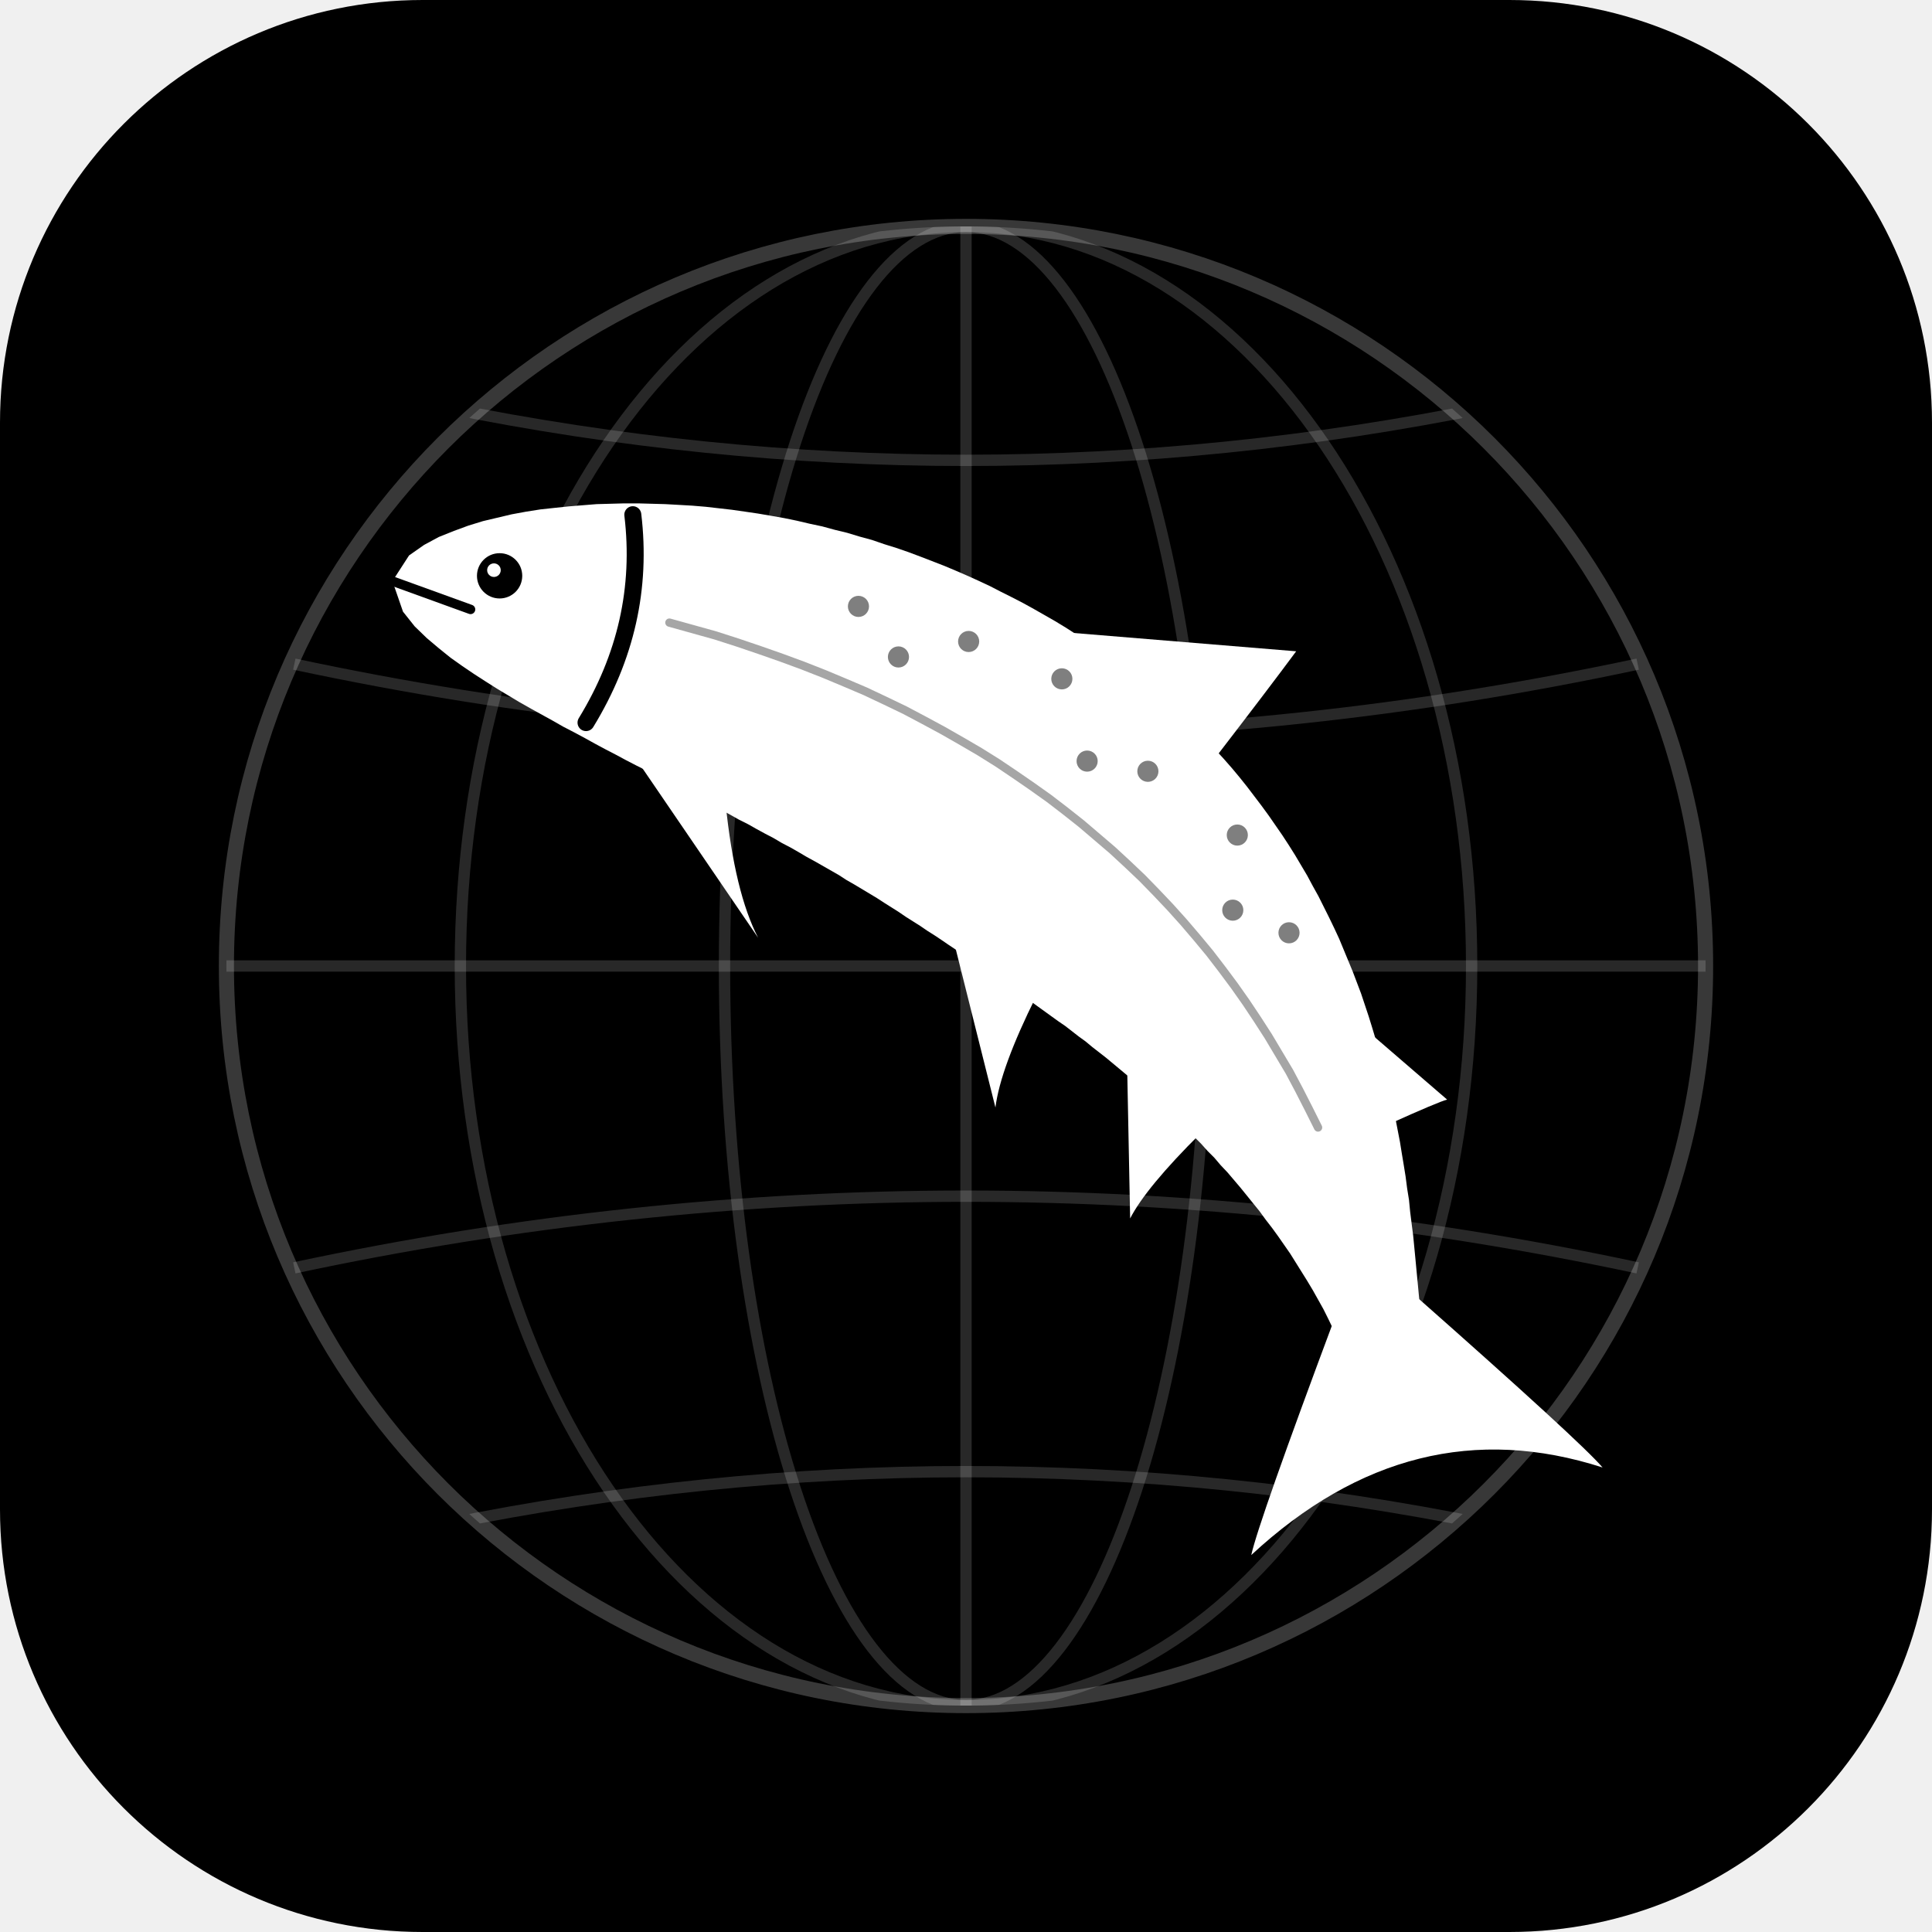
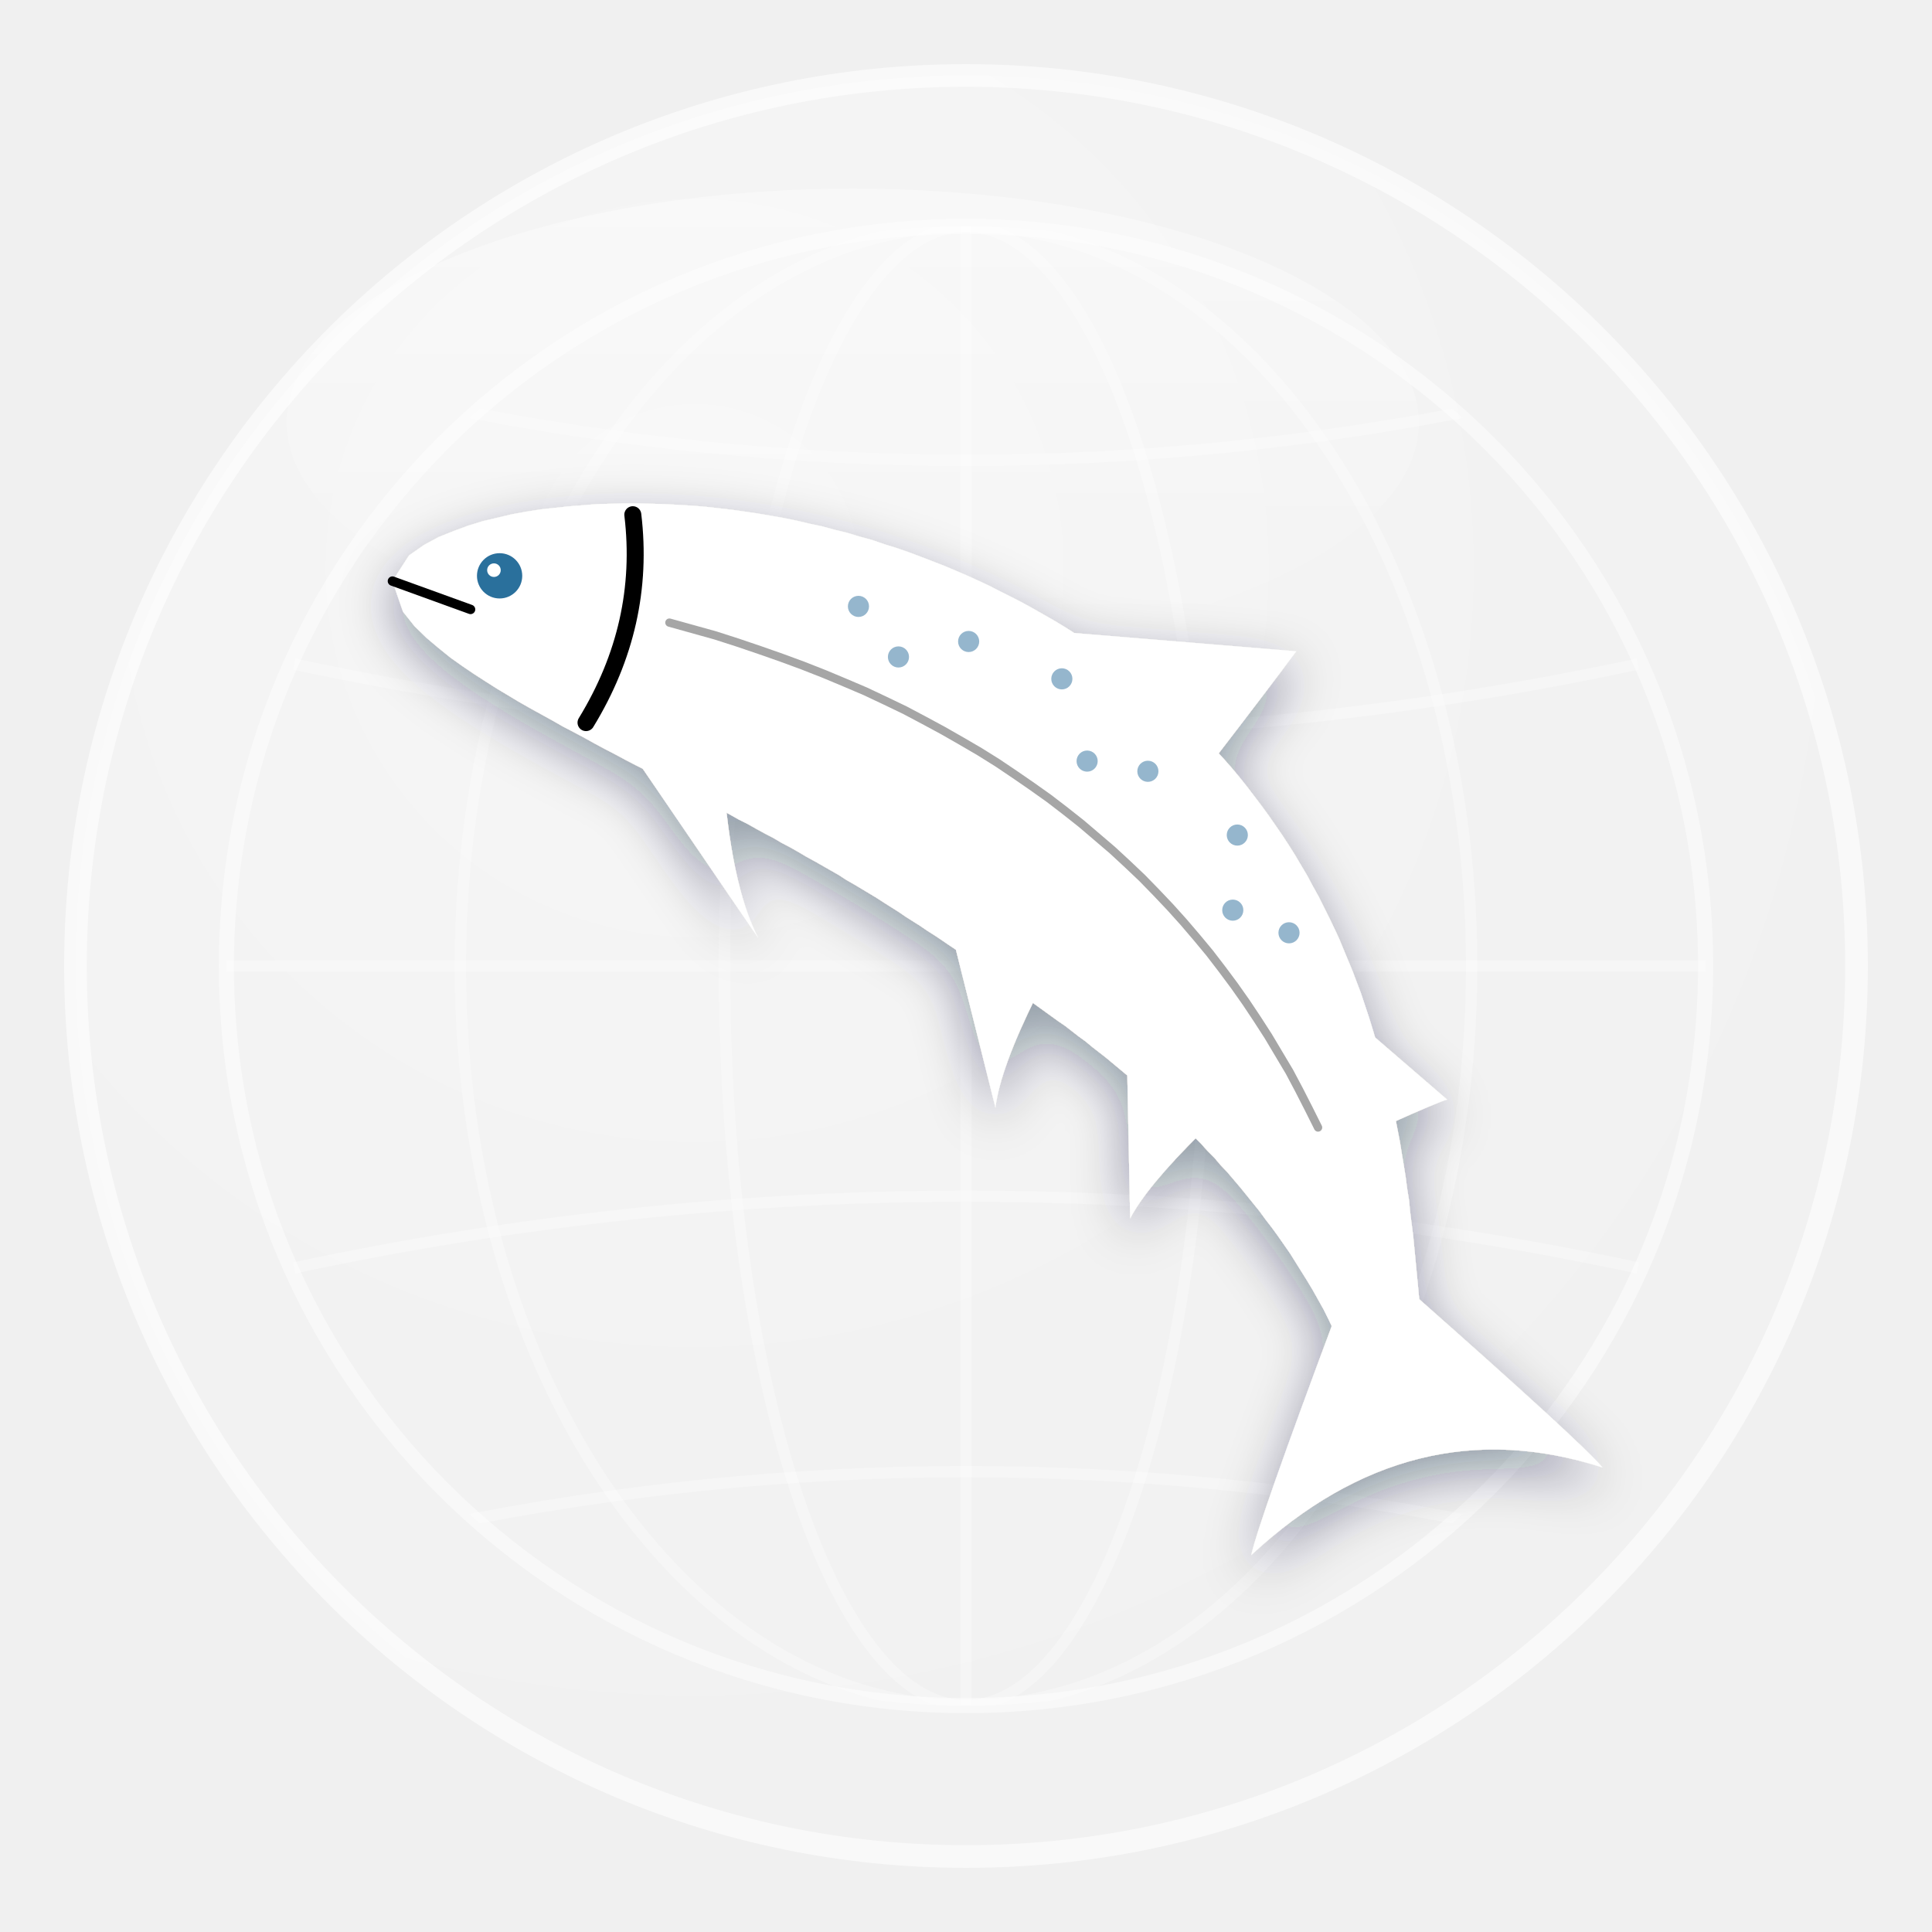
<svg xmlns="http://www.w3.org/2000/svg" viewBox="0 0 512 512" width="512" height="512">
  <defs>
    <clipPath id="g">
      <circle cx="256" cy="256" r="196" />
    </clipPath>
+     <radialGradient id="o" cx=".35" cy=".28" r=".85">
+       <stop offset="0" stop-color="#fff" stop-opacity=".42" />
+       <stop offset=".6" stop-color="#fff" stop-opacity=".12" />
+       <stop offset="1" stop-color="#fff" stop-opacity=".06" />
+     </radialGradient>
+     <linearGradient id="hl" x1="0" y1="0" x2="0" y2="1">
+       <stop offset="0" stop-color="#fff" stop-opacity=".7" />
+       <stop offset="1" stop-color="#fff" stop-opacity="0" />
+     </linearGradient>
+     <filter id="s" x="-20%" y="-20%" width="140%" height="140%">
+       <feDropShadow dx="0" dy="5" stdDeviation="7" flood-color="#06203a" flood-opacity=".4" />
+     </filter>
  </defs>
-   <rect width="512" height="512" rx="112" fill="#000000" />
-   <g fill="none" stroke="#FFF" stroke-opacity="0.16" stroke-width="3">
-     <circle cx="256" cy="256" r="196" stroke-opacity="0.22" stroke-width="4" />
+   <circle cx="256" cy="256" r="236" fill="url(#o)" stroke="#fff" stroke-opacity=".6" stroke-width="6" />
+   <ellipse cx="226" cy="112" rx="150" ry="62" fill="url(#hl)" opacity=".55" />
+   <g fill="none" stroke="#FFF" stroke-opacity="0.3" stroke-width="3">
+     <circle cx="256" cy="256" r="196" stroke-opacity="0.48" stroke-width="4" />
    <g clip-path="url(#g)">
      <ellipse cx="256" cy="256" rx="64" ry="196" />
      <ellipse cx="256" cy="256" rx="134" ry="196" />
      <line x1="256" y1="60" x2="256" y2="452" />
      <line x1="60" y1="256" x2="452" y2="256" />
      <path d="M78 176 Q256 214 434 176" />
      <path d="M78 336 Q256 298 434 336" />
      <path d="M118 108 Q256 136 394 108" />
      <path d="M118 404 Q256 376 394 404" />
    </g>
  </g>
-   <g transform="translate(512,0) scale(-1,1)">
-     <g fill="#FFF">
-       <path d="M190.3,201.3 Q175.6,182.2 168.5,172.6 L231.7,167.4 Z" />
-       <path d="M143.9,297.9 Q130.8,292.0 128.5,291.4 L150.3,272.6 Z" />
-       <path d="M237.4,264.0 Q246.9,283.1 248.2,293.5 L259.4,248.8 Z" />
-       <path d="M193.8,300.3 Q208.3,314.7 212.5,322.9 L213.3,282.4 Z" />
-       <path d="M319.7,213.0 Q317.3,236.5 311.1,248.5 L344.0,200.3 Z" />
-       <path d="M136.8,343.5 Q93.1,382.1 87.3,388.9 Q137.8,372.6 180.4,412.1 Q178.5,403.4 158.1,348.8 Z" />
-       <path d="M135.3,349.3 L135.7,346.2 L136.0,343.1 L136.3,339.9 L136.6,336.8 L136.9,333.6 L137.2,330.5 L137.5,327.4 L137.9,324.3 L138.3,321.1 L138.6,318.0 L139.1,314.9 L139.5,311.8 L140.0,308.7 L140.5,305.7 L141.0,302.6 L141.6,299.5 L142.2,296.4 L142.9,293.4 L143.5,290.3 L144.2,287.3 L145.0,284.3 L145.8,281.2 L146.6,278.2 L147.5,275.2 L148.4,272.2 L149.3,269.3 L150.3,266.3 L151.3,263.3 L152.4,260.4 L153.5,257.5 L154.7,254.6 L155.9,251.7 L157.1,248.8 L158.4,246.0 L159.8,243.1 L161.2,240.3 L162.6,237.5 L164.1,234.8 L165.6,232.0 L167.2,229.3 L168.8,226.6 L170.5,223.9 L172.2,221.3 L174.0,218.7 L175.8,216.1 L177.7,213.5 L179.6,211.0 L181.5,208.5 L183.5,206.0 L185.5,203.6 L187.6,201.2 L189.8,198.8 L191.9,196.5 L194.2,194.2 L196.4,192.0 L198.7,189.8 L201.1,187.6 L203.5,185.4 L205.9,183.3 L208.4,181.3 L210.9,179.3 L213.5,177.3 L216.1,175.4 L218.7,173.5 L221.4,171.6 L224.1,169.8 L226.8,168.1 L229.6,166.3 L232.4,164.6 L235.2,163.0 L238.0,161.4 L240.9,159.8 L243.8,158.3 L246.8,156.8 L249.7,155.3 L252.7,153.9 L255.8,152.5 L258.8,151.2 L261.9,149.9 L265.0,148.7 L268.1,147.5 L271.3,146.3 L274.5,145.2 L277.7,144.2 L280.9,143.1 L284.2,142.2 L287.5,141.2 L290.8,140.4 L294.1,139.5 L297.4,138.8 L300.8,138.0 L304.2,137.3 L307.6,136.7 L311.1,136.1 L314.5,135.6 L318.0,135.1 L321.5,134.7 L325.0,134.3 L328.6,134.0 L332.1,133.8 L335.7,133.6 L339.3,133.5 L342.9,133.4 L346.6,133.4 L350.2,133.5 L353.9,133.6 L357.6,133.9 L361.3,134.2 L365.1,134.6 L368.8,135.0 L372.6,135.6 L376.4,136.3 L380.2,137.2 L384.0,138.1 L387.9,139.3 L391.7,140.7 L395.7,142.3 L399.6,144.4 L403.6,147.2 L408.0,154.0 L408.0,154.0 L405.2,162.1 L402.1,166.0 L398.9,169.1 L395.7,171.8 L392.6,174.3 L389.5,176.5 L386.4,178.6 L383.3,180.6 L380.3,182.5 L377.3,184.3 L374.3,186.1 L371.3,187.8 L368.4,189.4 L365.5,191.0 L362.7,192.6 L359.8,194.1 L357.0,195.6 L354.3,197.1 L351.5,198.6 L348.8,200.0 L346.2,201.4 L343.5,202.8 L340.9,204.1 L338.3,205.5 L335.7,206.8 L333.2,208.2 L330.7,209.5 L328.2,210.8 L325.7,212.1 L323.3,213.4 L320.9,214.6 L318.5,215.9 L316.2,217.2 L313.8,218.4 L311.5,219.7 L309.3,220.9 L307.0,222.1 L304.8,223.4 L302.5,224.6 L300.4,225.8 L298.2,227.1 L296.0,228.3 L293.9,229.5 L291.8,230.7 L289.7,231.9 L287.7,233.2 L285.6,234.4 L283.6,235.6 L281.6,236.8 L279.6,238.0 L277.6,239.3 L275.7,240.5 L273.8,241.7 L271.9,243.0 L270.0,244.2 L268.1,245.4 L266.2,246.7 L264.3,247.9 L262.5,249.1 L260.6,250.4 L258.8,251.6 L256.9,252.8 L255.1,254.1 L253.3,255.3 L251.5,256.6 L249.6,257.8 L247.8,259.0 L246.0,260.3 L244.2,261.5 L242.4,262.8 L240.6,264.1 L238.8,265.4 L237.0,266.7 L235.2,268.0 L233.4,269.3 L231.6,270.6 L229.7,271.9 L227.9,273.3 L226.1,274.7 L224.3,276.0 L222.5,277.5 L220.7,278.9 L218.9,280.3 L217.1,281.8 L215.3,283.3 L213.5,284.8 L211.7,286.3 L209.9,287.9 L208.1,289.4 L206.3,291.0 L204.5,292.7 L202.7,294.3 L200.9,296.0 L199.1,297.8 L197.3,299.5 L195.5,301.3 L193.7,303.1 L192.0,305.0 L190.2,306.8 L188.5,308.8 L186.7,310.7 L185.0,312.7 L183.3,314.7 L181.6,316.8 L179.9,318.9 L178.2,321.0 L176.6,323.2 L174.9,325.4 L173.3,327.6 L171.7,329.9 L170.1,332.2 L168.6,334.6 L167.1,337.0 L165.6,339.4 L164.1,341.9 L162.7,344.4 L161.3,346.9 L160.0,349.5 L158.7,352.2 L157.5,354.9 Z" />
-     </g>
-     <g fill="none" stroke="#000000" stroke-linecap="round">
-       <path d="M344.3,136.4 Q340.8,165.5 356.7,191.5" stroke-width="4.5" />
-       <path d="M408.0,154.0 L387.3,161.5" stroke-width="2.5" />
-       <path d="M162.7,298.8 L165.2,293.8 L167.7,288.9 L170.3,284.0 L173.1,279.3 L175.9,274.6 L178.8,270.1 L181.8,265.6 L184.9,261.2 L188.1,256.9 L191.4,252.6 L194.8,248.5 L198.3,244.4 L201.9,240.4 L205.6,236.5 L209.3,232.7 L213.2,229.0 L217.2,225.3 L221.3,221.8 L225.4,218.3 L229.7,214.9 L234.0,211.6 L238.5,208.4 L243.0,205.3 L247.6,202.2 L252.4,199.2 L257.2,196.4 L262.1,193.6 L267.1,190.9 L272.2,188.2 L277.4,185.7 L282.7,183.2 L288.1,180.9 L293.6,178.6 L299.2,176.4 L304.9,174.3 L310.6,172.3 L316.5,170.3 L322.4,168.4 L328.5,166.7 L334.6,165.0" stroke-width="2.2" stroke-opacity="0.35" />
-     </g>
-     <circle cx="379.6" cy="152.6" r="6" fill="#000000" />
-     <circle cx="381.1" cy="151.1" r="1.8" fill="#FFF" />
-     <g fill="#000000" fill-opacity="0.5">
-       <circle cx="170.4" cy="247.2" r="2.8" />
-       <circle cx="184.1" cy="221.3" r="2.8" />
-       <circle cx="207.8" cy="204.4" r="2.8" />
-       <circle cx="230.6" cy="179.9" r="2.8" />
-       <circle cx="255.3" cy="170.0" r="2.8" />
-       <circle cx="284.5" cy="160.7" r="2.8" />
-       <circle cx="185.3" cy="241.2" r="2.8" />
-       <circle cx="223.9" cy="201.7" r="2.8" />
-       <circle cx="273.9" cy="174.1" r="2.8" />
+   <g filter="url(#s)">
+     <g transform="translate(512,0) scale(-1,1)">
+       <g fill="#FFF">
+         <path d="M190.3,201.3 Q175.6,182.2 168.5,172.6 L231.7,167.4 Z" />
+         <path d="M143.9,297.9 Q130.8,292.0 128.5,291.4 L150.3,272.6 Z" />
+         <path d="M237.4,264.0 Q246.9,283.1 248.2,293.5 L259.4,248.8 Z" />
+         <path d="M193.8,300.3 Q208.3,314.7 212.5,322.9 L213.3,282.4 Z" />
+         <path d="M319.7,213.0 Q317.3,236.5 311.1,248.5 L344.0,200.3 Z" />
+         <path d="M136.8,343.5 Q93.1,382.1 87.3,388.9 Q137.8,372.6 180.4,412.1 Q178.5,403.4 158.1,348.8 Z" />
+         <path d="M135.3,349.3 L135.7,346.2 L136.0,343.1 L136.3,339.9 L136.6,336.8 L136.9,333.6 L137.2,330.5 L137.5,327.4 L137.9,324.3 L138.3,321.1 L138.6,318.0 L139.1,314.9 L139.5,311.8 L140.0,308.7 L140.5,305.7 L141.0,302.6 L141.6,299.5 L142.2,296.4 L142.9,293.4 L143.5,290.3 L144.2,287.3 L145.0,284.3 L145.8,281.2 L146.6,278.2 L147.5,275.2 L148.4,272.2 L149.3,269.3 L150.3,266.3 L151.3,263.3 L152.4,260.4 L153.5,257.5 L154.7,254.6 L155.9,251.7 L157.1,248.8 L158.4,246.0 L159.8,243.1 L161.2,240.3 L162.6,237.5 L164.1,234.8 L165.6,232.0 L167.2,229.3 L168.8,226.6 L170.5,223.9 L172.2,221.3 L174.0,218.7 L175.8,216.1 L177.7,213.5 L179.6,211.0 L181.5,208.5 L183.5,206.0 L185.5,203.6 L187.6,201.2 L189.8,198.8 L191.9,196.5 L194.2,194.2 L196.4,192.0 L198.7,189.8 L201.1,187.6 L203.5,185.4 L205.9,183.3 L208.4,181.3 L210.9,179.3 L213.5,177.3 L216.1,175.4 L218.7,173.5 L221.4,171.6 L224.1,169.8 L226.8,168.1 L229.6,166.3 L232.4,164.6 L235.2,163.0 L238.0,161.4 L240.9,159.8 L243.8,158.3 L246.8,156.8 L249.7,155.3 L252.7,153.9 L255.8,152.5 L258.8,151.2 L261.9,149.9 L265.0,148.7 L268.1,147.5 L271.3,146.3 L274.5,145.2 L277.7,144.2 L280.9,143.1 L284.2,142.2 L287.5,141.2 L290.8,140.4 L294.1,139.5 L297.4,138.8 L300.8,138.0 L304.2,137.3 L307.6,136.7 L311.1,136.1 L314.5,135.6 L318.0,135.1 L321.5,134.7 L325.0,134.3 L328.6,134.0 L332.1,133.8 L335.7,133.6 L339.3,133.5 L342.9,133.4 L346.6,133.4 L350.2,133.5 L353.9,133.6 L357.6,133.9 L361.3,134.2 L365.1,134.6 L368.8,135.0 L372.6,135.6 L376.4,136.3 L380.2,137.2 L384.0,138.1 L387.9,139.3 L391.7,140.7 L395.7,142.3 L399.6,144.4 L403.6,147.2 L408.0,154.0 L408.0,154.0 L405.2,162.1 L402.1,166.0 L398.9,169.1 L395.7,171.8 L392.6,174.3 L389.5,176.5 L386.4,178.6 L383.3,180.6 L380.3,182.5 L377.3,184.3 L374.3,186.1 L371.3,187.8 L368.4,189.4 L365.5,191.0 L362.7,192.6 L359.8,194.1 L357.0,195.6 L354.3,197.1 L351.5,198.6 L348.8,200.0 L346.2,201.4 L343.5,202.8 L340.9,204.1 L338.3,205.5 L335.7,206.8 L333.2,208.2 L330.7,209.5 L328.2,210.8 L325.7,212.1 L323.3,213.4 L320.9,214.6 L318.5,215.9 L316.2,217.2 L313.8,218.4 L311.5,219.7 L309.3,220.9 L307.0,222.1 L304.8,223.4 L302.5,224.6 L300.4,225.8 L298.2,227.1 L296.0,228.3 L293.9,229.5 L291.8,230.7 L289.7,231.9 L287.7,233.2 L285.6,234.4 L283.6,235.6 L281.6,236.8 L279.6,238.0 L277.6,239.3 L275.7,240.5 L273.8,241.7 L271.9,243.0 L270.0,244.2 L268.1,245.4 L266.2,246.7 L264.3,247.9 L262.5,249.1 L260.6,250.4 L258.8,251.6 L256.9,252.8 L255.1,254.1 L253.3,255.3 L251.5,256.6 L249.6,257.8 L247.8,259.0 L246.0,260.3 L244.2,261.5 L242.4,262.8 L240.6,264.1 L238.8,265.4 L237.0,266.7 L235.2,268.0 L233.4,269.3 L231.6,270.6 L229.7,271.9 L227.9,273.3 L226.1,274.7 L224.3,276.0 L222.5,277.5 L220.7,278.9 L218.9,280.3 L217.1,281.8 L215.3,283.3 L213.5,284.8 L211.7,286.3 L209.9,287.9 L208.1,289.4 L206.3,291.0 L204.5,292.7 L202.7,294.3 L200.9,296.0 L199.1,297.8 L197.3,299.5 L195.5,301.3 L193.7,303.1 L192.0,305.0 L190.2,306.8 L188.5,308.8 L186.7,310.7 L185.0,312.7 L183.3,314.7 L181.6,316.8 L179.9,318.9 L178.2,321.0 L176.6,323.2 L174.9,325.4 L173.3,327.6 L171.7,329.9 L170.1,332.2 L168.6,334.6 L167.1,337.0 L165.6,339.4 L164.1,341.9 L162.7,344.4 L161.3,346.9 L160.0,349.5 L158.7,352.2 L157.5,354.9 Z" />
+       </g>
+       <g fill="none" stroke="#000000" stroke-linecap="round">
+         <path d="M344.3,136.4 Q340.8,165.5 356.7,191.5" stroke-width="4.5" />
+         <path d="M408.0,154.0 L387.3,161.5" stroke-width="2.5" />
+         <path d="M162.7,298.8 L165.2,293.8 L167.7,288.9 L170.3,284.0 L173.1,279.3 L175.9,274.6 L178.8,270.1 L181.8,265.6 L184.9,261.2 L188.1,256.9 L191.4,252.6 L194.8,248.5 L198.3,244.4 L201.9,240.4 L205.6,236.5 L209.3,232.7 L213.2,229.0 L217.2,225.3 L221.3,221.8 L225.4,218.3 L229.7,214.9 L234.0,211.6 L238.5,208.4 L243.0,205.3 L247.6,202.2 L252.4,199.2 L257.2,196.4 L262.1,193.6 L267.1,190.9 L272.2,188.2 L277.4,185.7 L282.7,183.2 L288.1,180.9 L293.6,178.6 L299.2,176.4 L304.9,174.3 L310.6,172.3 L316.5,170.3 L322.4,168.4 L328.5,166.7 L334.6,165.0" stroke-width="2.2" stroke-opacity="0.35" />
+       </g>
+       <circle cx="379.6" cy="152.6" r="6" fill="#2c6f9c" />
+       <circle cx="381.1" cy="151.1" r="1.8" fill="#FFF" />
+       <g fill="#2c6f9c" fill-opacity="0.5">
+         <circle cx="170.4" cy="247.2" r="2.8" />
+         <circle cx="184.1" cy="221.3" r="2.8" />
+         <circle cx="207.8" cy="204.4" r="2.8" />
+         <circle cx="230.6" cy="179.9" r="2.8" />
+         <circle cx="255.3" cy="170.0" r="2.8" />
+         <circle cx="284.5" cy="160.7" r="2.8" />
+         <circle cx="185.3" cy="241.2" r="2.8" />
+         <circle cx="223.9" cy="201.7" r="2.8" />
+         <circle cx="273.9" cy="174.1" r="2.8" />
+       </g>
    </g>
  </g>
</svg>
